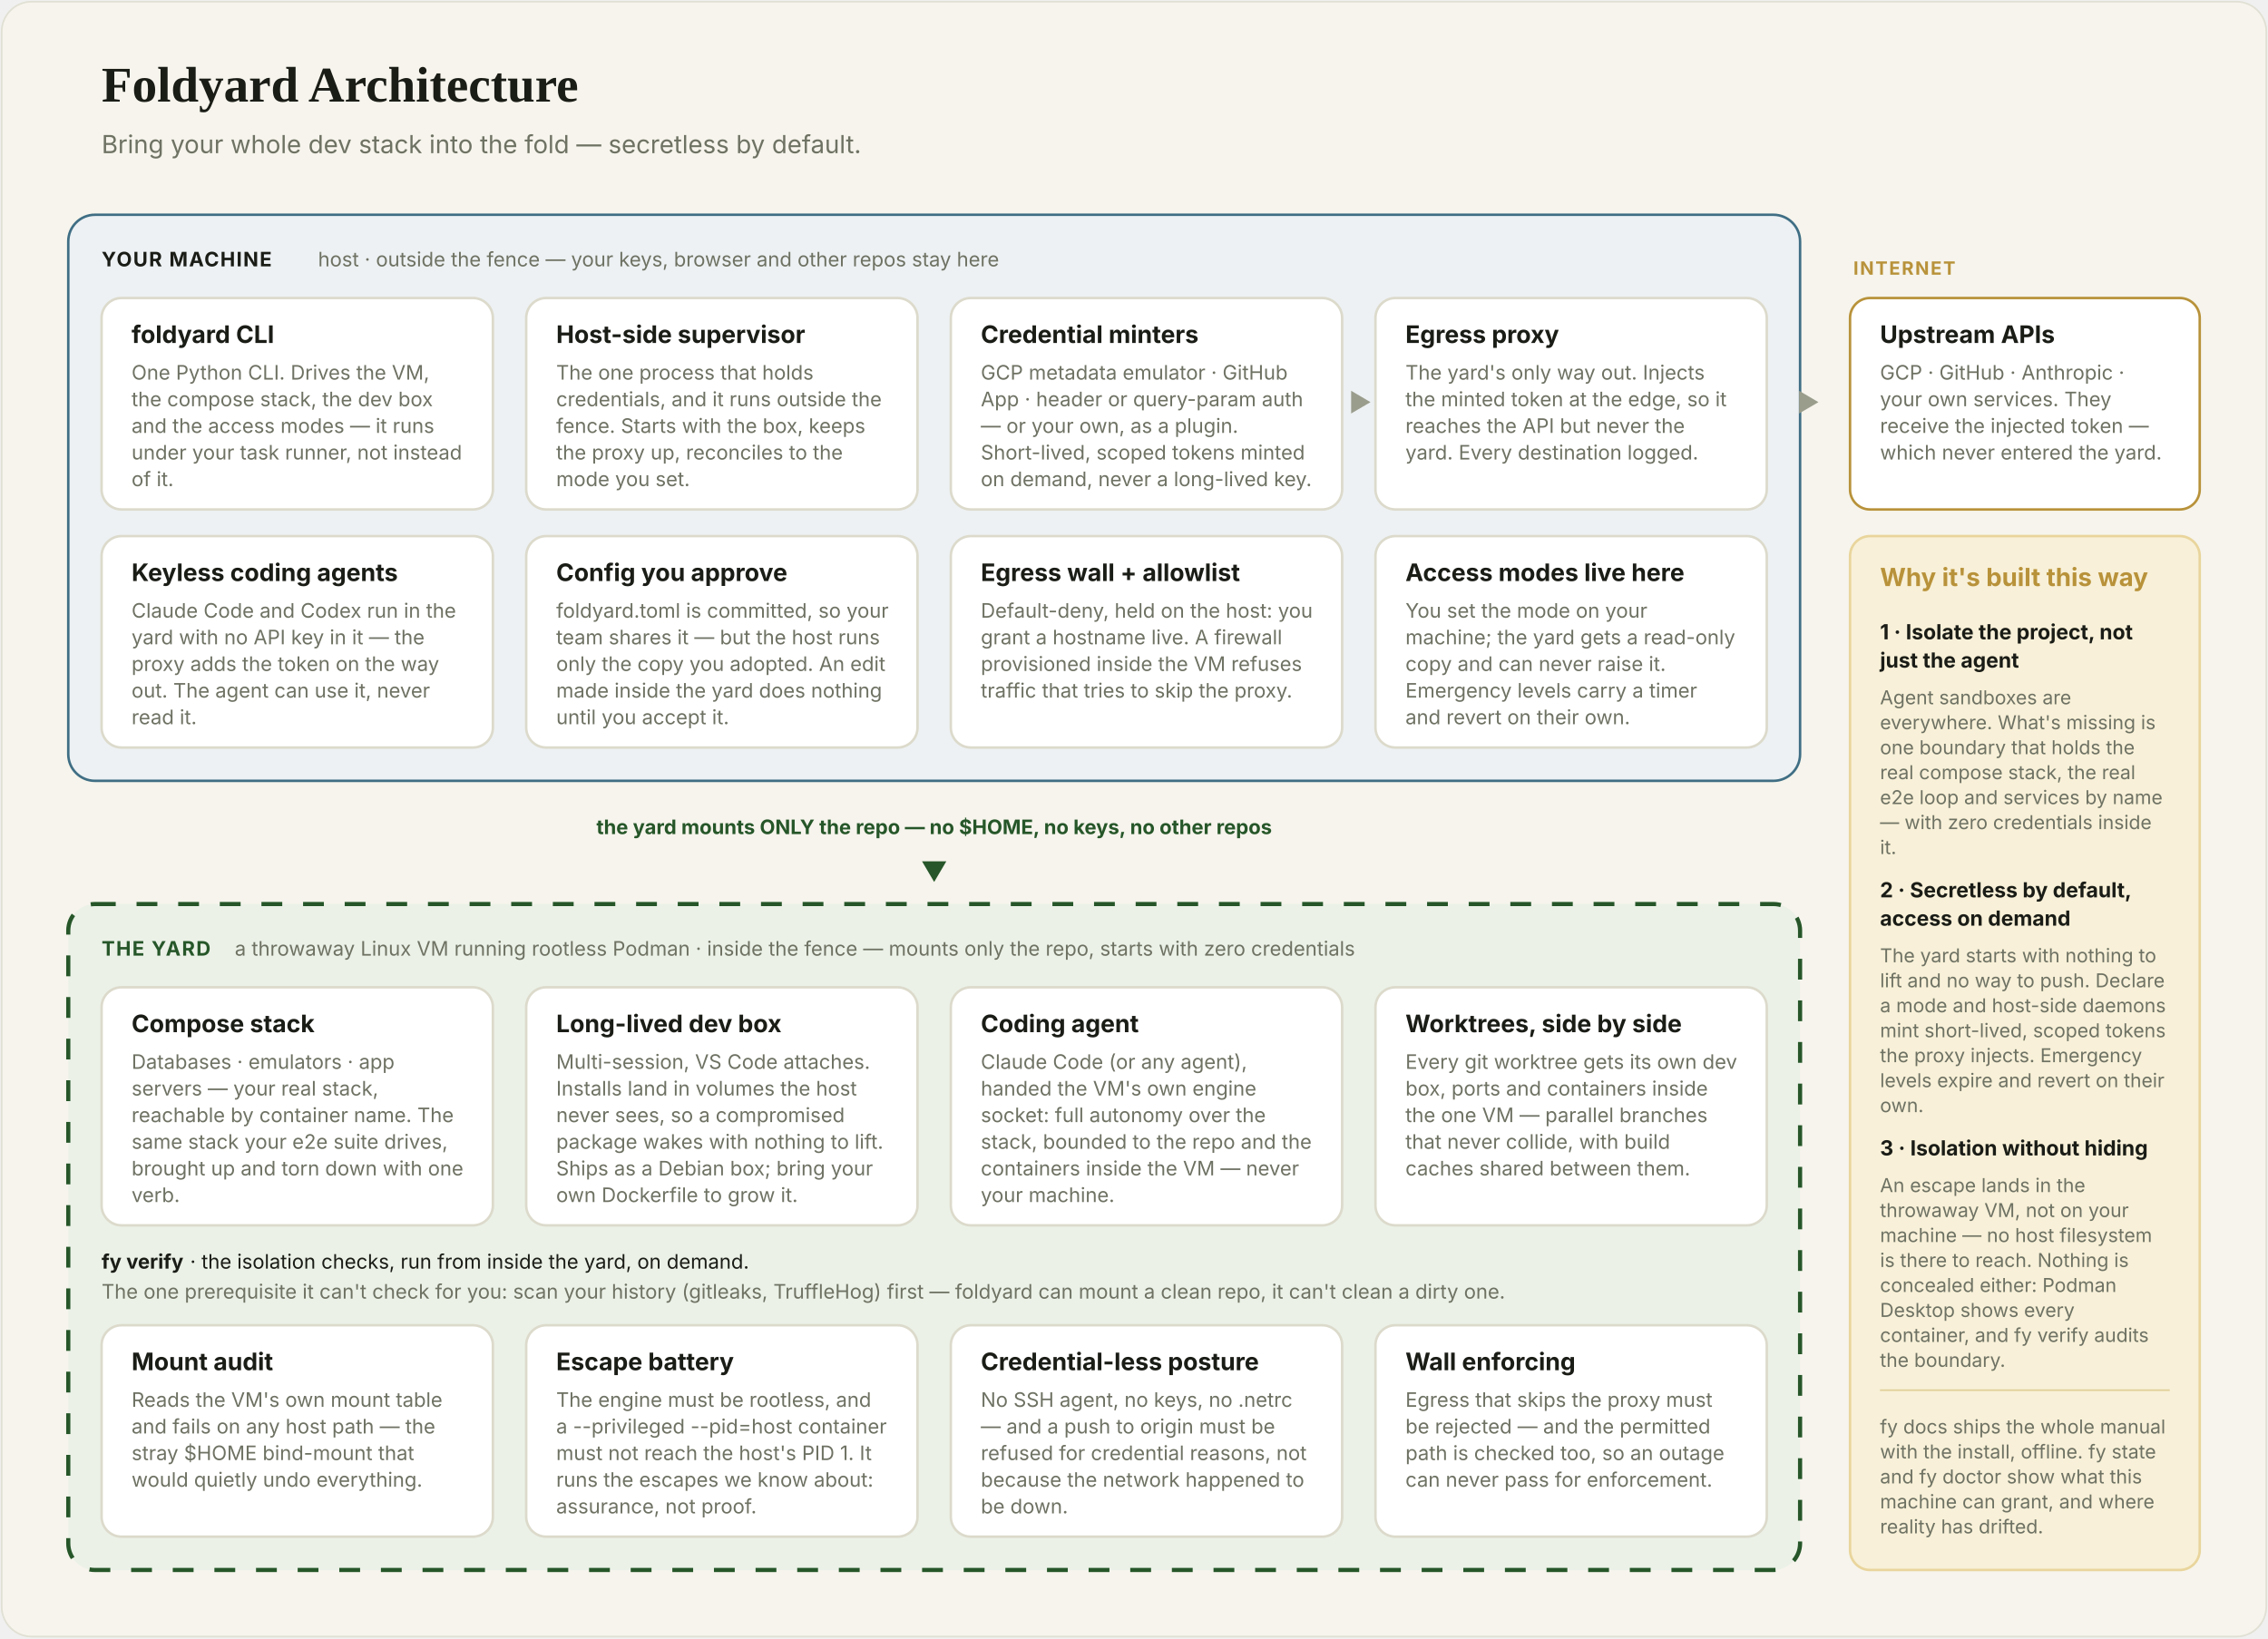
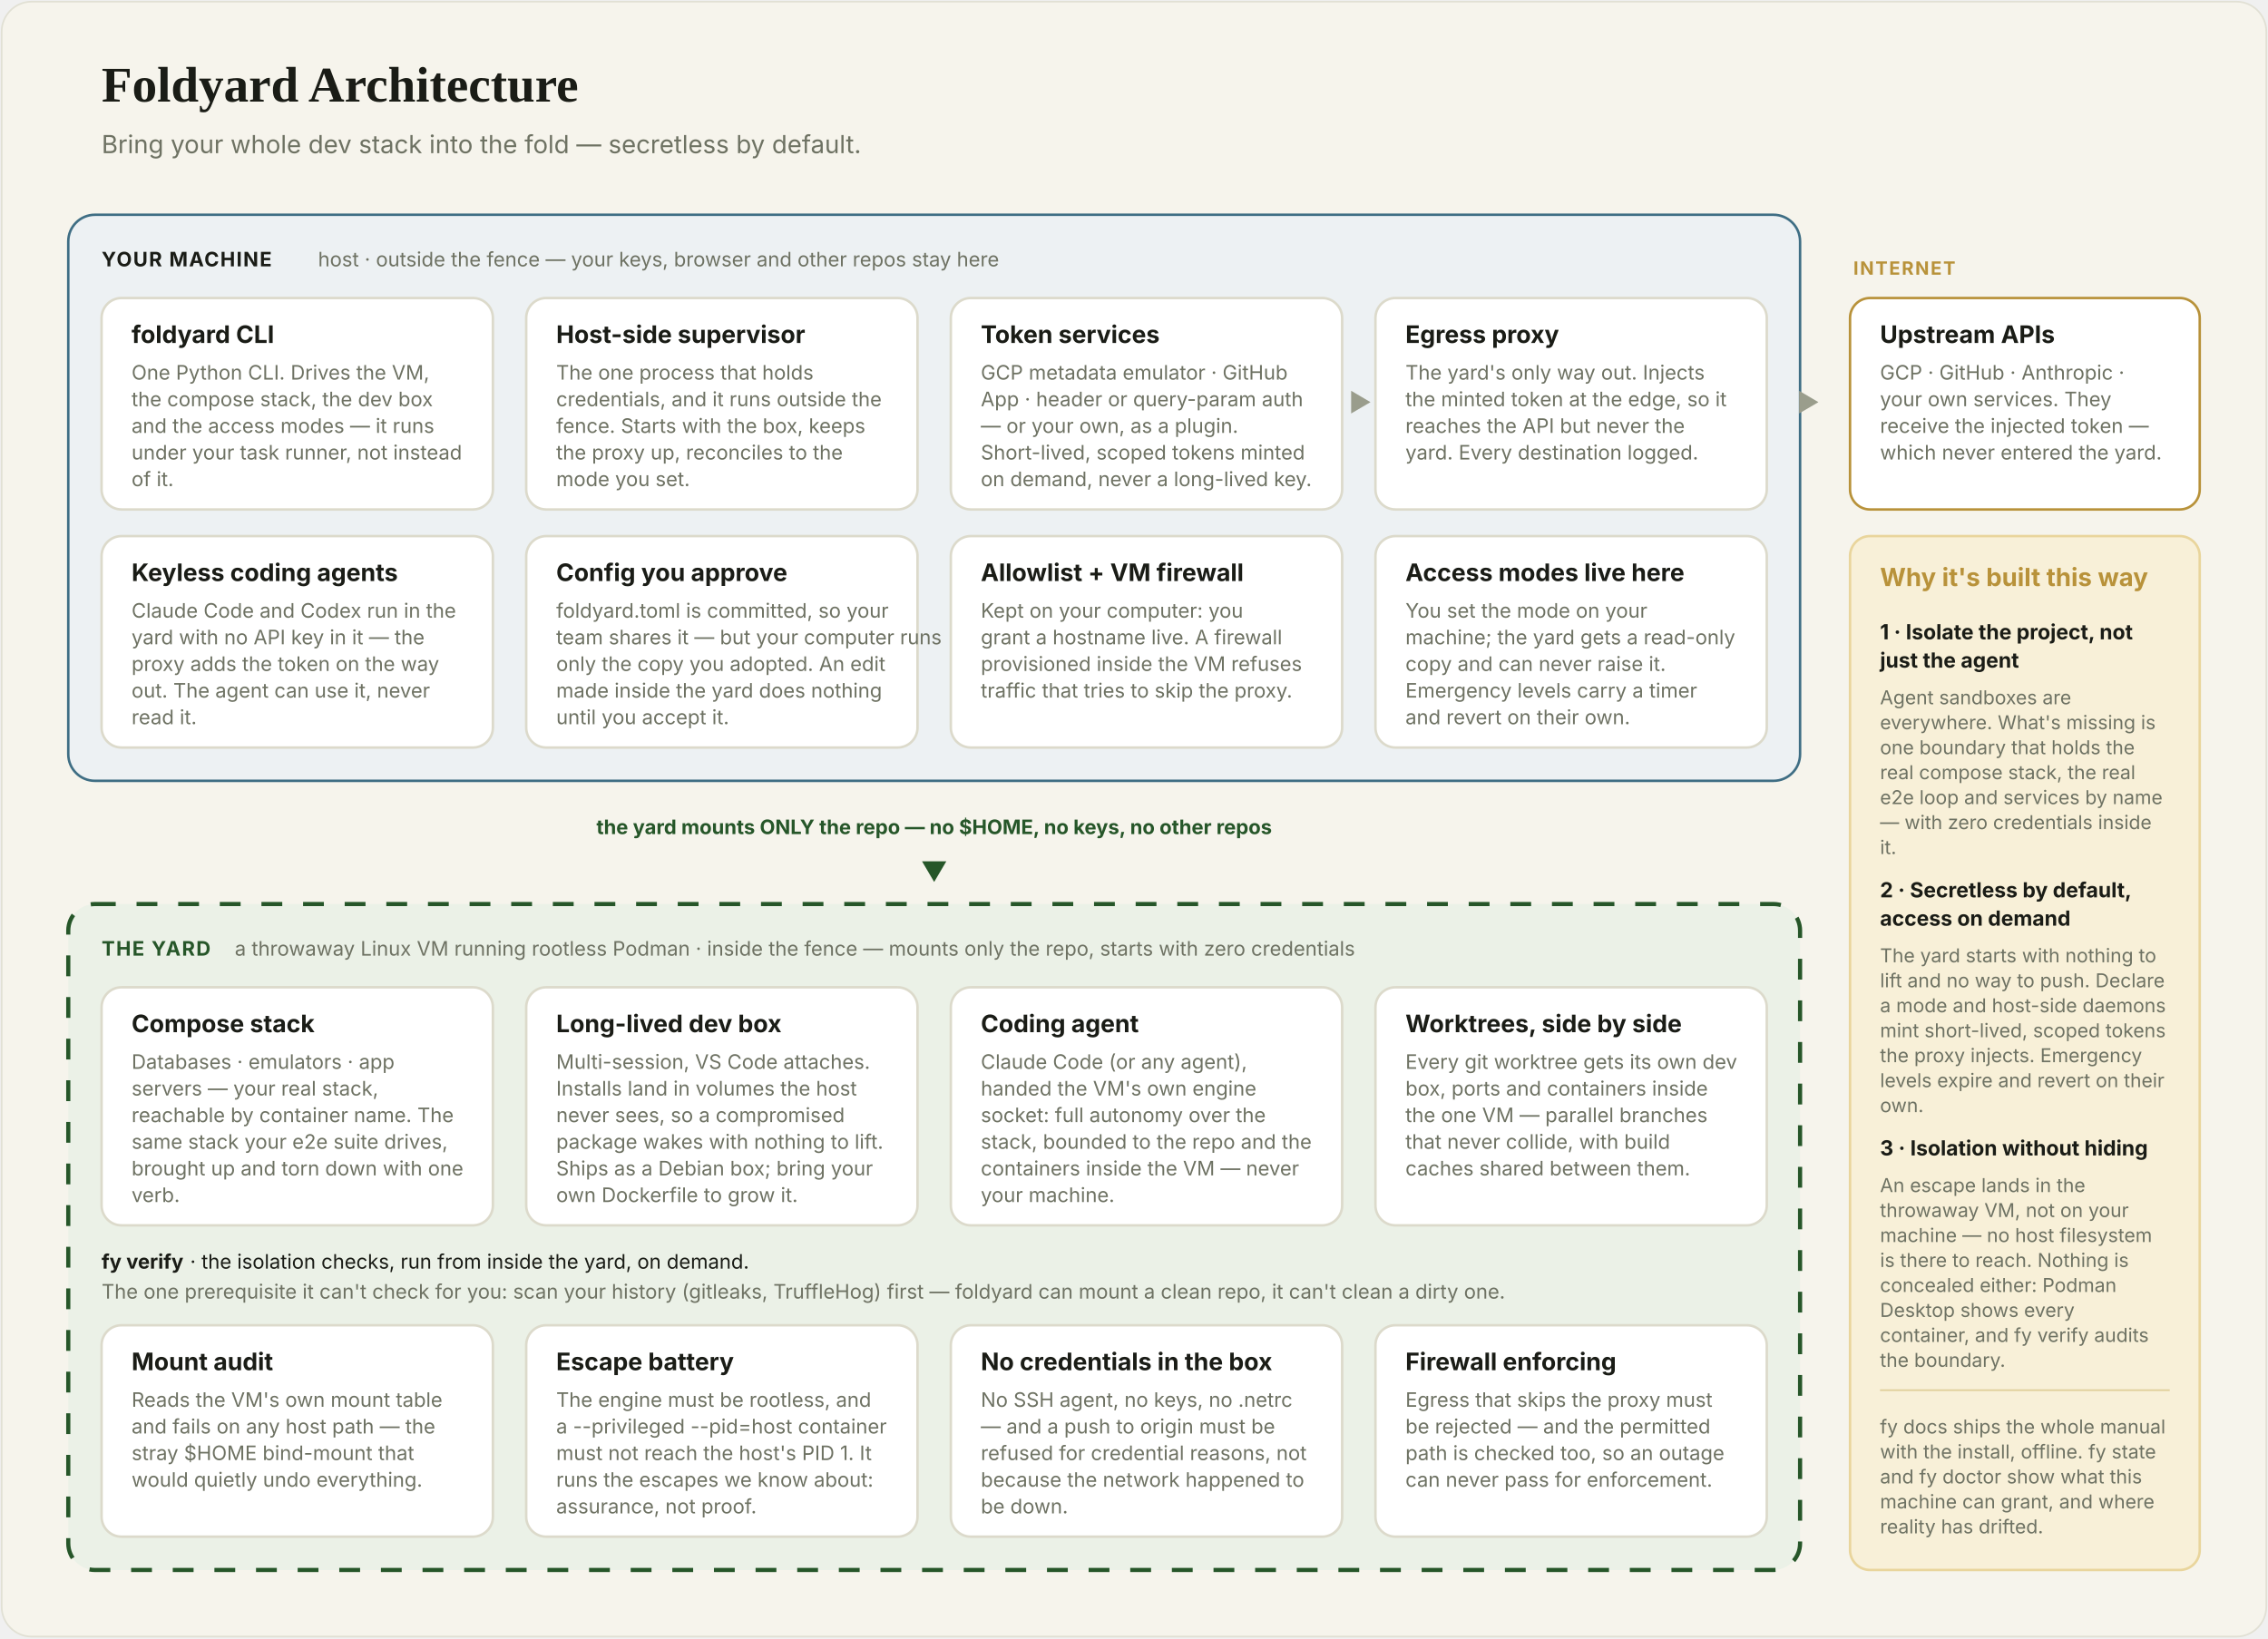
<svg xmlns="http://www.w3.org/2000/svg" width="1362" height="984" viewBox="99 99 1362 984" fill="none">
  <style>
    text { font-family: "Hanken Grotesk", "Inter", system-ui, -apple-system, "Segoe UI", sans-serif;
           fill: #6e7263; }
    .title    { font-family: "Newsreader", Georgia, "Times New Roman", serif;
                font-size: 30px; font-weight: 600; fill: #1a1c16; }
    .tagline  { font-size: 15px; }
    .band     { font-size: 12px; font-weight: 700; fill: #1a1c16; letter-spacing: .06em; }
    .band-yard{ font-size: 12px; font-weight: 700; fill: #265629; letter-spacing: .06em; }
    .band-sub { font-size: 12px; }
    .card-h   { font-size: 14.5px; font-weight: 700; fill: #1a1c16; }
    .body     { font-size: 12px; }
    .note     { font-size: 12px; font-weight: 700; fill: #265629; text-anchor: middle; }
    .arrow    { font-size: 15px; fill: #9a9d8c; }
    .down     { font-size: 16px; fill: #265629; text-anchor: middle; }
    .cap      { font-size: 12px; }
    .cap-b    { font-size: 12px; font-weight: 700; fill: #1a1c16; }
    .col-lbl  { font-size: 11px; font-weight: 700; fill: #b8923a; letter-spacing: .08em; }
    .col-h    { font-size: 15px; font-weight: 700; fill: #b8923a; }
    .idea-h   { font-size: 12.5px; font-weight: 700; fill: #1a1c16; }
    .idea     { font-size: 11.5px; }
    .frame    { fill: #f6f4ec; stroke: #e1e0d4; }
    .card     { fill: #fff; stroke: #dcdacb; stroke-width: 1.5; }
    .fence    { fill: #edf1f3; stroke: #3f6e84; stroke-width: 1.5; }
    .yardfence{ fill: #ebf1e7; stroke: #265629; stroke-width: 2.5; stroke-dasharray: 12.5 12.5; }
    .up-card  { fill: #fff; stroke: #b8923a; stroke-width: 1.5; }
    .panel    { fill: #f8f0d8; stroke: #e9d59c; stroke-width: 1.5; }
    .rule     { stroke: #e0cf9a; stroke-width: 1; }
  </style>
  <rect class="frame" x="100" y="100" width="1360" height="982" rx="18" />
  <text class="title" x="160" y="160">Foldyard Architecture</text>
  <text class="tagline" x="160" y="191">Bring your whole dev stack into the fold — secretless by default.</text>
  <rect class="fence" x="140" y="228" width="1040" height="340" rx="16" />
  <text class="band" x="160" y="259">YOUR MACHINE</text>
  <text class="band-sub" x="290" y="259">host · outside the fence — your keys, browser and other repos stay here</text>
  <rect class="card" x="160" y="278" width="235" height="127" rx="12" />
  <text class="card-h" x="178" y="305">foldyard CLI</text>
  <text class="body" x="178" y="327">
    <tspan x="178">One Python CLI. Drives the VM,</tspan>
    <tspan x="178" dy="16">the compose stack, the dev box</tspan>
    <tspan x="178" dy="16">and the access modes — it runs</tspan>
    <tspan x="178" dy="16">under your task runner, not instead</tspan>
    <tspan x="178" dy="16">of it.</tspan>
  </text>
  <rect class="card" x="415" y="278" width="235" height="127" rx="12" />
  <text class="card-h" x="433" y="305">Host-side supervisor</text>
  <text class="body" x="433" y="327">
    <tspan x="433">The one process that holds</tspan>
    <tspan x="433" dy="16">credentials, and it runs outside the</tspan>
    <tspan x="433" dy="16">fence. Starts with the box, keeps</tspan>
    <tspan x="433" dy="16">the proxy up, reconciles to the</tspan>
    <tspan x="433" dy="16">mode you set.</tspan>
  </text>
  <rect class="card" x="670" y="278" width="235" height="127" rx="12" />
-   <text class="card-h" x="688" y="305">Credential minters</text>
+   <text class="card-h" x="688" y="305">Token services</text>
  <text class="body" x="688" y="327">
    <tspan x="688">GCP metadata emulator · GitHub</tspan>
    <tspan x="688" dy="16">App · header or query-param auth</tspan>
    <tspan x="688" dy="16">— or your own, as a plugin.</tspan>
    <tspan x="688" dy="16">Short-lived, scoped tokens minted</tspan>
    <tspan x="688" dy="16">on demand, never a long-lived key.</tspan>
  </text>
  <rect class="card" x="925" y="278" width="235" height="127" rx="12" />
  <text class="card-h" x="943" y="305">Egress proxy</text>
  <text class="body" x="943" y="327">
    <tspan x="943">The yard's only way out. Injects</tspan>
    <tspan x="943" dy="16">the minted token at the edge, so it</tspan>
    <tspan x="943" dy="16">reaches the API but never the</tspan>
    <tspan x="943" dy="16">yard. Every destination logged.</tspan>
  </text>
  <rect class="card" x="160" y="421" width="235" height="127" rx="12" />
  <text class="card-h" x="178" y="448">Keyless coding agents</text>
  <text class="body" x="178" y="470">
    <tspan x="178">Claude Code and Codex run in the</tspan>
    <tspan x="178" dy="16">yard with no API key in it — the</tspan>
    <tspan x="178" dy="16">proxy adds the token on the way</tspan>
    <tspan x="178" dy="16">out. The agent can use it, never</tspan>
    <tspan x="178" dy="16">read it.</tspan>
  </text>
  <rect class="card" x="415" y="421" width="235" height="127" rx="12" />
  <text class="card-h" x="433" y="448">Config you approve</text>
  <text class="body" x="433" y="470">
    <tspan x="433">foldyard.toml is committed, so your</tspan>
-     <tspan x="433" dy="16">team shares it — but the host runs</tspan>
+     <tspan x="433" dy="16">team shares it — but your computer runs</tspan>
    <tspan x="433" dy="16">only the copy you adopted. An edit</tspan>
    <tspan x="433" dy="16">made inside the yard does nothing</tspan>
    <tspan x="433" dy="16">until you accept it.</tspan>
  </text>
  <rect class="card" x="670" y="421" width="235" height="127" rx="12" />
-   <text class="card-h" x="688" y="448">Egress wall + allowlist</text>
+   <text class="card-h" x="688" y="448">Allowlist + VM firewall</text>
  <text class="body" x="688" y="470">
-     <tspan x="688">Default-deny, held on the host: you</tspan>
+     <tspan x="688">Kept on your computer: you</tspan>
    <tspan x="688" dy="16">grant a hostname live. A firewall</tspan>
    <tspan x="688" dy="16">provisioned inside the VM refuses</tspan>
    <tspan x="688" dy="16">traffic that tries to skip the proxy.</tspan>
  </text>
  <rect class="card" x="925" y="421" width="235" height="127" rx="12" />
  <text class="card-h" x="943" y="448">Access modes live here</text>
  <text class="body" x="943" y="470">
    <tspan x="943">You set the mode on your</tspan>
    <tspan x="943" dy="16">machine; the yard gets a read-only</tspan>
    <tspan x="943" dy="16">copy and can never raise it.</tspan>
    <tspan x="943" dy="16">Emergency levels carry a timer</tspan>
    <tspan x="943" dy="16">and revert on their own.</tspan>
  </text>
  <rect class="yardfence" x="140" y="642" width="1040" height="400" rx="16" />
  <text class="band-yard" x="160" y="673">THE YARD</text>
  <text class="band-sub" x="240" y="673">a throwaway Linux VM running rootless Podman · inside the fence — mounts only the repo, starts with zero credentials</text>
  <rect class="card" x="160" y="692" width="235" height="143" rx="12" />
  <text class="card-h" x="178" y="719">Compose stack</text>
  <text class="body" x="178" y="741">
    <tspan x="178">Databases · emulators · app</tspan>
    <tspan x="178" dy="16">servers — your real stack,</tspan>
    <tspan x="178" dy="16">reachable by container name. The</tspan>
    <tspan x="178" dy="16">same stack your e2e suite drives,</tspan>
    <tspan x="178" dy="16">brought up and torn down with one</tspan>
    <tspan x="178" dy="16">verb.</tspan>
  </text>
  <rect class="card" x="415" y="692" width="235" height="143" rx="12" />
  <text class="card-h" x="433" y="719">Long-lived dev box</text>
  <text class="body" x="433" y="741">
    <tspan x="433">Multi-session, VS Code attaches.</tspan>
    <tspan x="433" dy="16">Installs land in volumes the host</tspan>
    <tspan x="433" dy="16">never sees, so a compromised</tspan>
    <tspan x="433" dy="16">package wakes with nothing to lift.</tspan>
    <tspan x="433" dy="16">Ships as a Debian box; bring your</tspan>
    <tspan x="433" dy="16">own Dockerfile to grow it.</tspan>
  </text>
  <rect class="card" x="670" y="692" width="235" height="143" rx="12" />
  <text class="card-h" x="688" y="719">Coding agent</text>
  <text class="body" x="688" y="741">
    <tspan x="688">Claude Code (or any agent),</tspan>
    <tspan x="688" dy="16">handed the VM's own engine</tspan>
    <tspan x="688" dy="16">socket: full autonomy over the</tspan>
    <tspan x="688" dy="16">stack, bounded to the repo and the</tspan>
    <tspan x="688" dy="16">containers inside the VM — never</tspan>
    <tspan x="688" dy="16">your machine.</tspan>
  </text>
  <rect class="card" x="925" y="692" width="235" height="143" rx="12" />
  <text class="card-h" x="943" y="719">Worktrees, side by side</text>
  <text class="body" x="943" y="741">
    <tspan x="943">Every git worktree gets its own dev</tspan>
    <tspan x="943" dy="16">box, ports and containers inside</tspan>
    <tspan x="943" dy="16">the one VM — parallel branches</tspan>
    <tspan x="943" dy="16">that never collide, with build</tspan>
    <tspan x="943" dy="16">caches shared between them.</tspan>
  </text>
  <text class="cap-b" x="160" y="861">fy verify<tspan class="cap" dx="4" style="font-weight:400">· the isolation checks, run from inside the yard, on demand.</tspan>
  </text>
  <text class="cap" x="160" y="879">The one prerequisite it can't check for you: scan your history (gitleaks, TruffleHog) first — foldyard can mount a clean repo, it can't clean a dirty one.</text>
  <rect class="card" x="160" y="895" width="235" height="127" rx="12" />
  <text class="card-h" x="178" y="922">Mount audit</text>
  <text class="body" x="178" y="944">
    <tspan x="178">Reads the VM's own mount table</tspan>
    <tspan x="178" dy="16">and fails on any host path — the</tspan>
    <tspan x="178" dy="16">stray $HOME bind-mount that</tspan>
    <tspan x="178" dy="16">would quietly undo everything.</tspan>
  </text>
  <rect class="card" x="415" y="895" width="235" height="127" rx="12" />
  <text class="card-h" x="433" y="922">Escape battery</text>
  <text class="body" x="433" y="944">
    <tspan x="433">The engine must be rootless, and</tspan>
    <tspan x="433" dy="16">a --privileged --pid=host container</tspan>
    <tspan x="433" dy="16">must not reach the host's PID 1. It</tspan>
    <tspan x="433" dy="16">runs the escapes we know about:</tspan>
    <tspan x="433" dy="16">assurance, not proof.</tspan>
  </text>
  <rect class="card" x="670" y="895" width="235" height="127" rx="12" />
-   <text class="card-h" x="688" y="922">Credential-less posture</text>
+   <text class="card-h" x="688" y="922">No credentials in the box</text>
  <text class="body" x="688" y="944">
    <tspan x="688">No SSH agent, no keys, no .netrc</tspan>
    <tspan x="688" dy="16">— and a push to origin must be</tspan>
    <tspan x="688" dy="16">refused for credential reasons, not</tspan>
    <tspan x="688" dy="16">because the network happened to</tspan>
    <tspan x="688" dy="16">be down.</tspan>
  </text>
  <rect class="card" x="925" y="895" width="235" height="127" rx="12" />
-   <text class="card-h" x="943" y="922">Wall enforcing</text>
+   <text class="card-h" x="943" y="922">Firewall enforcing</text>
  <text class="body" x="943" y="944">
    <tspan x="943">Egress that skips the proxy must</tspan>
    <tspan x="943" dy="16">be rejected — and the permitted</tspan>
    <tspan x="943" dy="16">path is checked too, so an outage</tspan>
    <tspan x="943" dy="16">can never pass for enforcement.</tspan>
  </text>
  <text class="arrow" x="909" y="346">▶</text>
  <text class="arrow" x="1178" y="346">▶</text>
  <text class="note" x="660" y="600">the yard mounts ONLY the repo — no $HOME, no keys, no other repos</text>
  <text class="down" x="660" y="628">▼</text>
  <text class="col-lbl" x="1212" y="264">INTERNET</text>
  <rect class="up-card" x="1210" y="278" width="210" height="127" rx="12" />
  <text class="card-h" x="1228" y="305">Upstream APIs</text>
  <text class="body" x="1228" y="327">
    <tspan x="1228">GCP · GitHub · Anthropic ·</tspan>
    <tspan x="1228" dy="16">your own services. They</tspan>
    <tspan x="1228" dy="16">receive the injected token —</tspan>
    <tspan x="1228" dy="16">which never entered the yard.</tspan>
  </text>
  <rect class="panel" x="1210" y="421" width="210" height="621" rx="12" />
  <text class="col-h" x="1228" y="451">Why it's built this way</text>
  <text class="idea-h" x="1228" y="483">
    <tspan x="1228">1 · Isolate the project, not</tspan>
    <tspan x="1228" dy="17">just the agent</tspan>
  </text>
  <text class="idea" x="1228" y="522">
    <tspan x="1228">Agent sandboxes are</tspan>
    <tspan x="1228" dy="15">everywhere. What's missing is</tspan>
    <tspan x="1228" dy="15">one boundary that holds the</tspan>
    <tspan x="1228" dy="15">real compose stack, the real</tspan>
    <tspan x="1228" dy="15">e2e loop and services by name</tspan>
    <tspan x="1228" dy="15">— with zero credentials inside</tspan>
    <tspan x="1228" dy="15">it.</tspan>
  </text>
  <text class="idea-h" x="1228" y="638">
    <tspan x="1228">2 · Secretless by default,</tspan>
    <tspan x="1228" dy="17">access on demand</tspan>
  </text>
  <text class="idea" x="1228" y="677">
    <tspan x="1228">The yard starts with nothing to</tspan>
    <tspan x="1228" dy="15">lift and no way to push. Declare</tspan>
    <tspan x="1228" dy="15">a mode and host-side daemons</tspan>
    <tspan x="1228" dy="15">mint short-lived, scoped tokens</tspan>
    <tspan x="1228" dy="15">the proxy injects. Emergency</tspan>
    <tspan x="1228" dy="15">levels expire and revert on their</tspan>
    <tspan x="1228" dy="15">own.</tspan>
  </text>
  <text class="idea-h" x="1228" y="793">
    <tspan x="1228">3 · Isolation without hiding</tspan>
  </text>
  <text class="idea" x="1228" y="815">
    <tspan x="1228">An escape lands in the</tspan>
    <tspan x="1228" dy="15">throwaway VM, not on your</tspan>
    <tspan x="1228" dy="15">machine — no host filesystem</tspan>
    <tspan x="1228" dy="15">is there to reach. Nothing is</tspan>
    <tspan x="1228" dy="15">concealed either: Podman</tspan>
    <tspan x="1228" dy="15">Desktop shows every</tspan>
    <tspan x="1228" dy="15">container, and fy verify audits</tspan>
    <tspan x="1228" dy="15">the boundary.</tspan>
  </text>
  <line class="rule" x1="1228" y1="934" x2="1402" y2="934" />
  <text class="idea" x="1228" y="960">
    <tspan x="1228">fy docs ships the whole manual</tspan>
    <tspan x="1228" dy="15">with the install, offline. fy state</tspan>
    <tspan x="1228" dy="15">and fy doctor show what this</tspan>
    <tspan x="1228" dy="15">machine can grant, and where</tspan>
    <tspan x="1228" dy="15">reality has drifted.</tspan>
  </text>
</svg>
